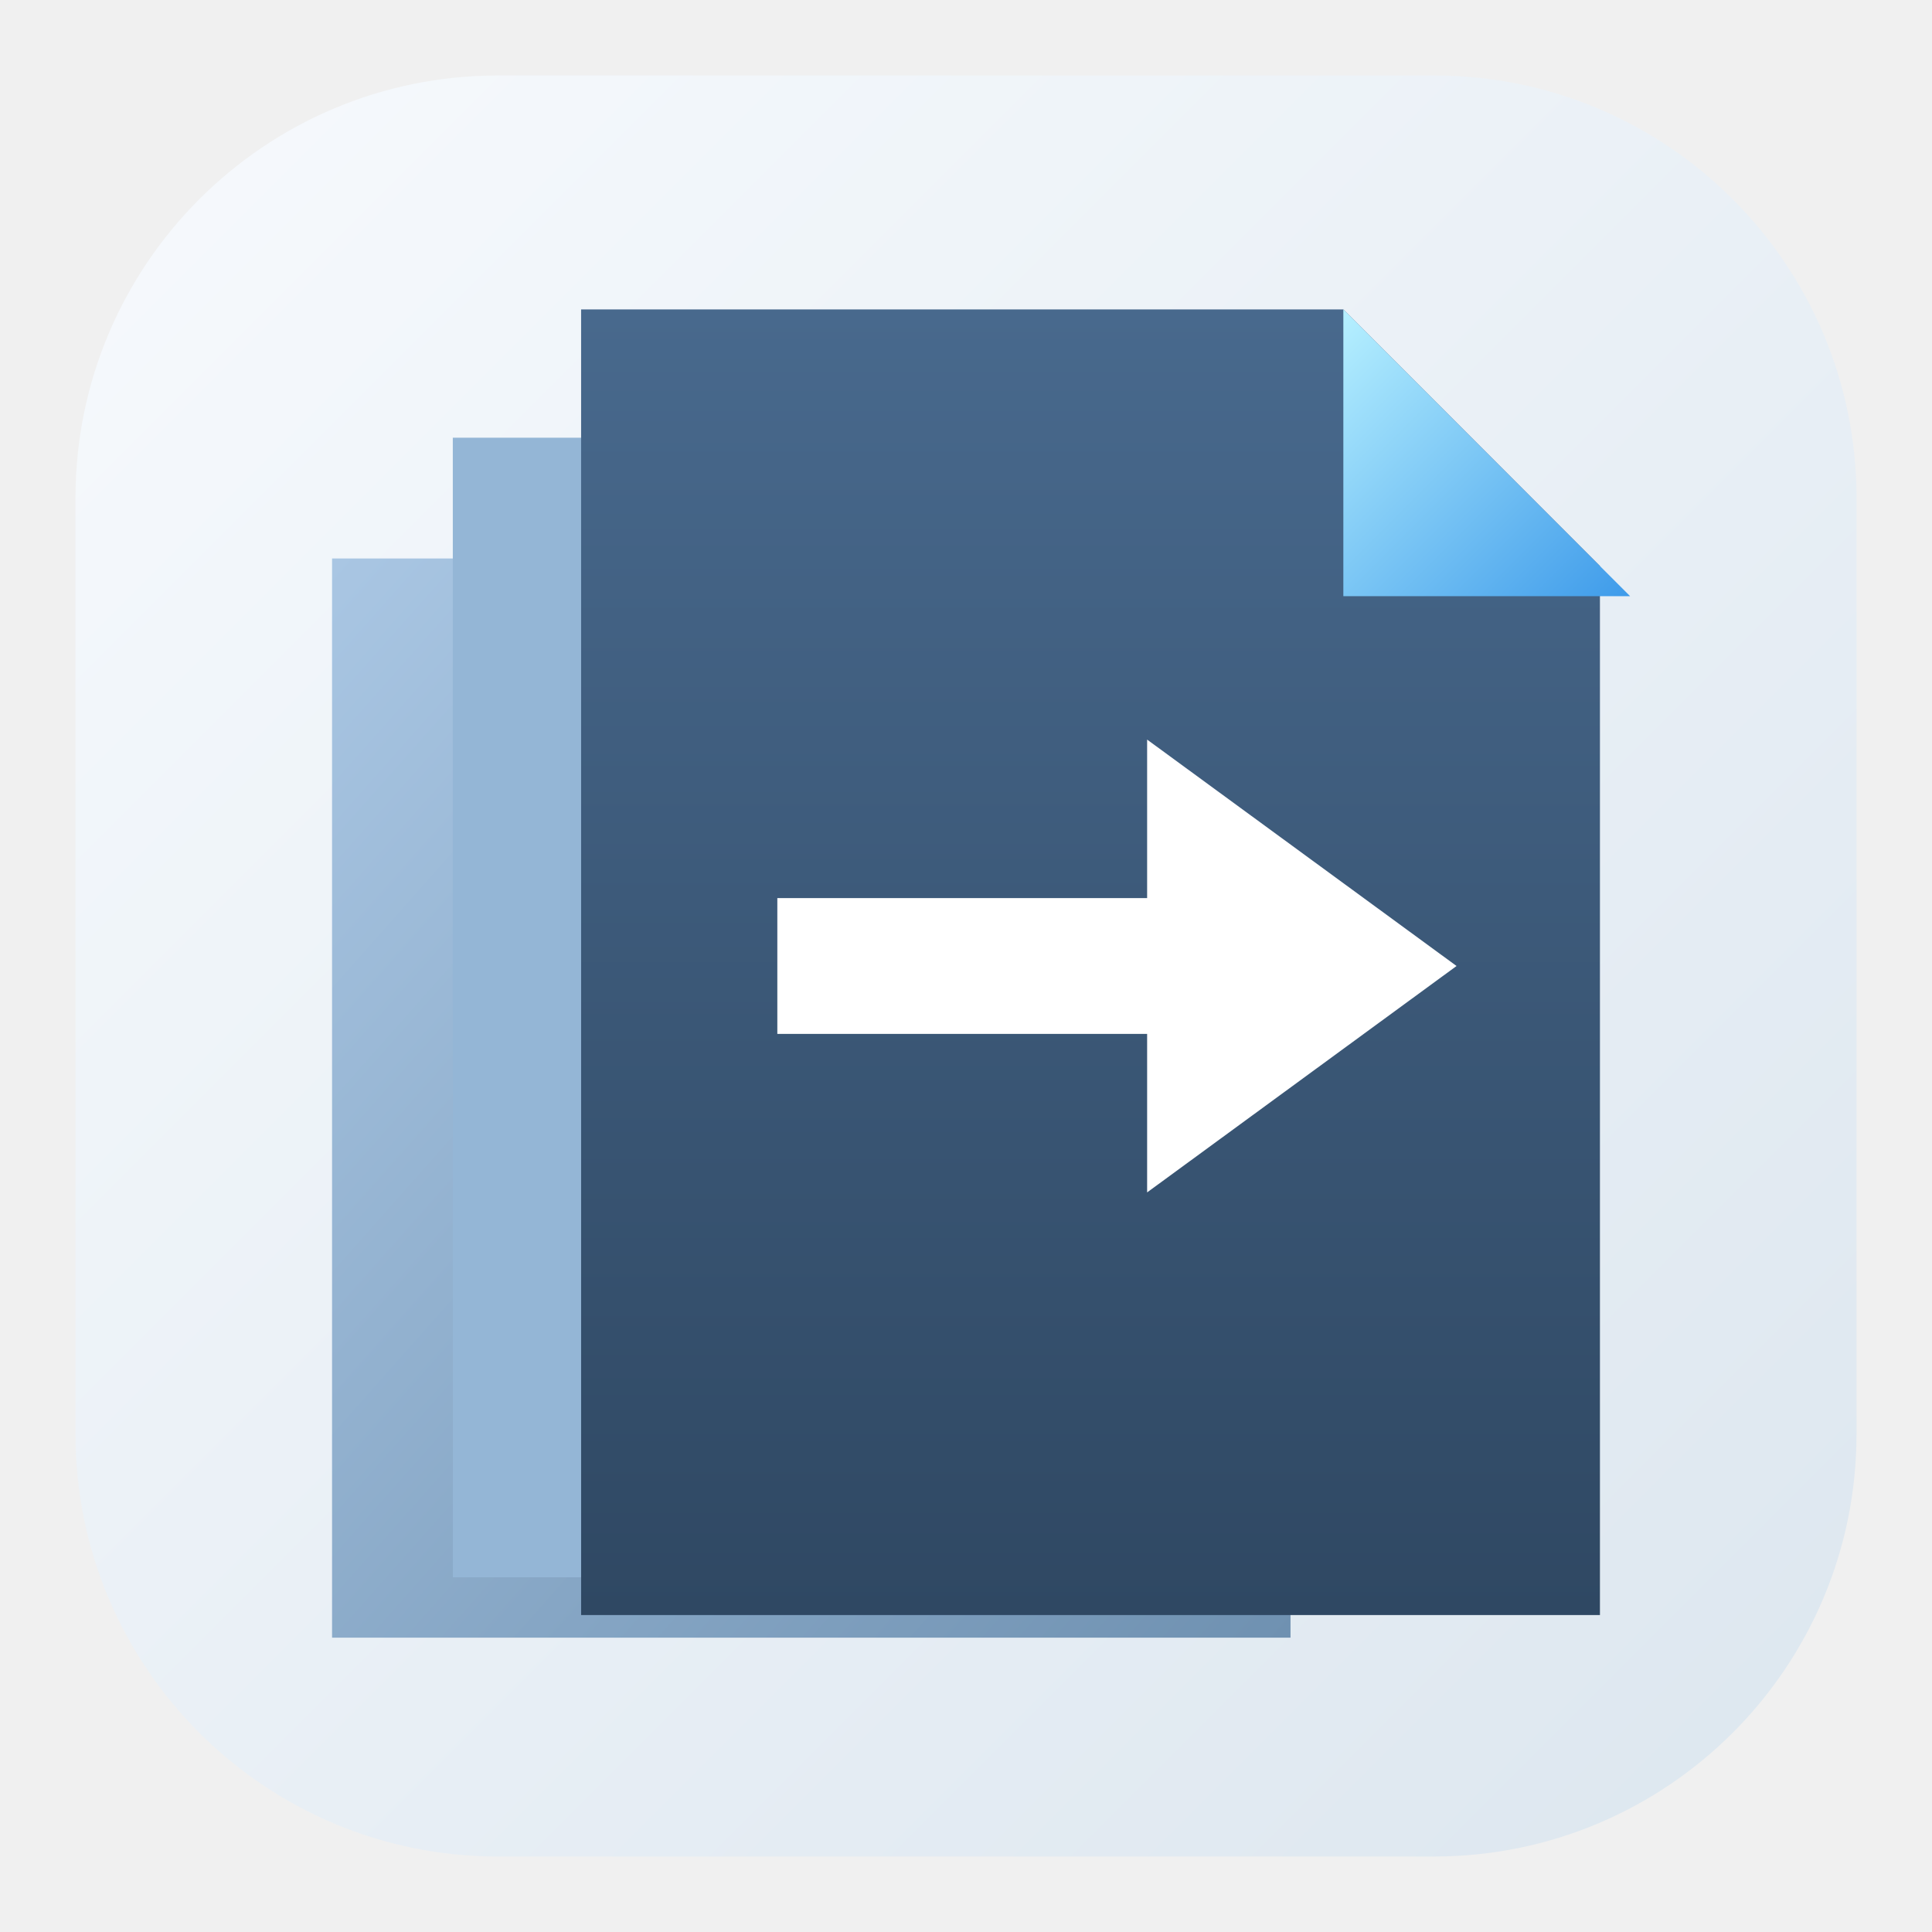
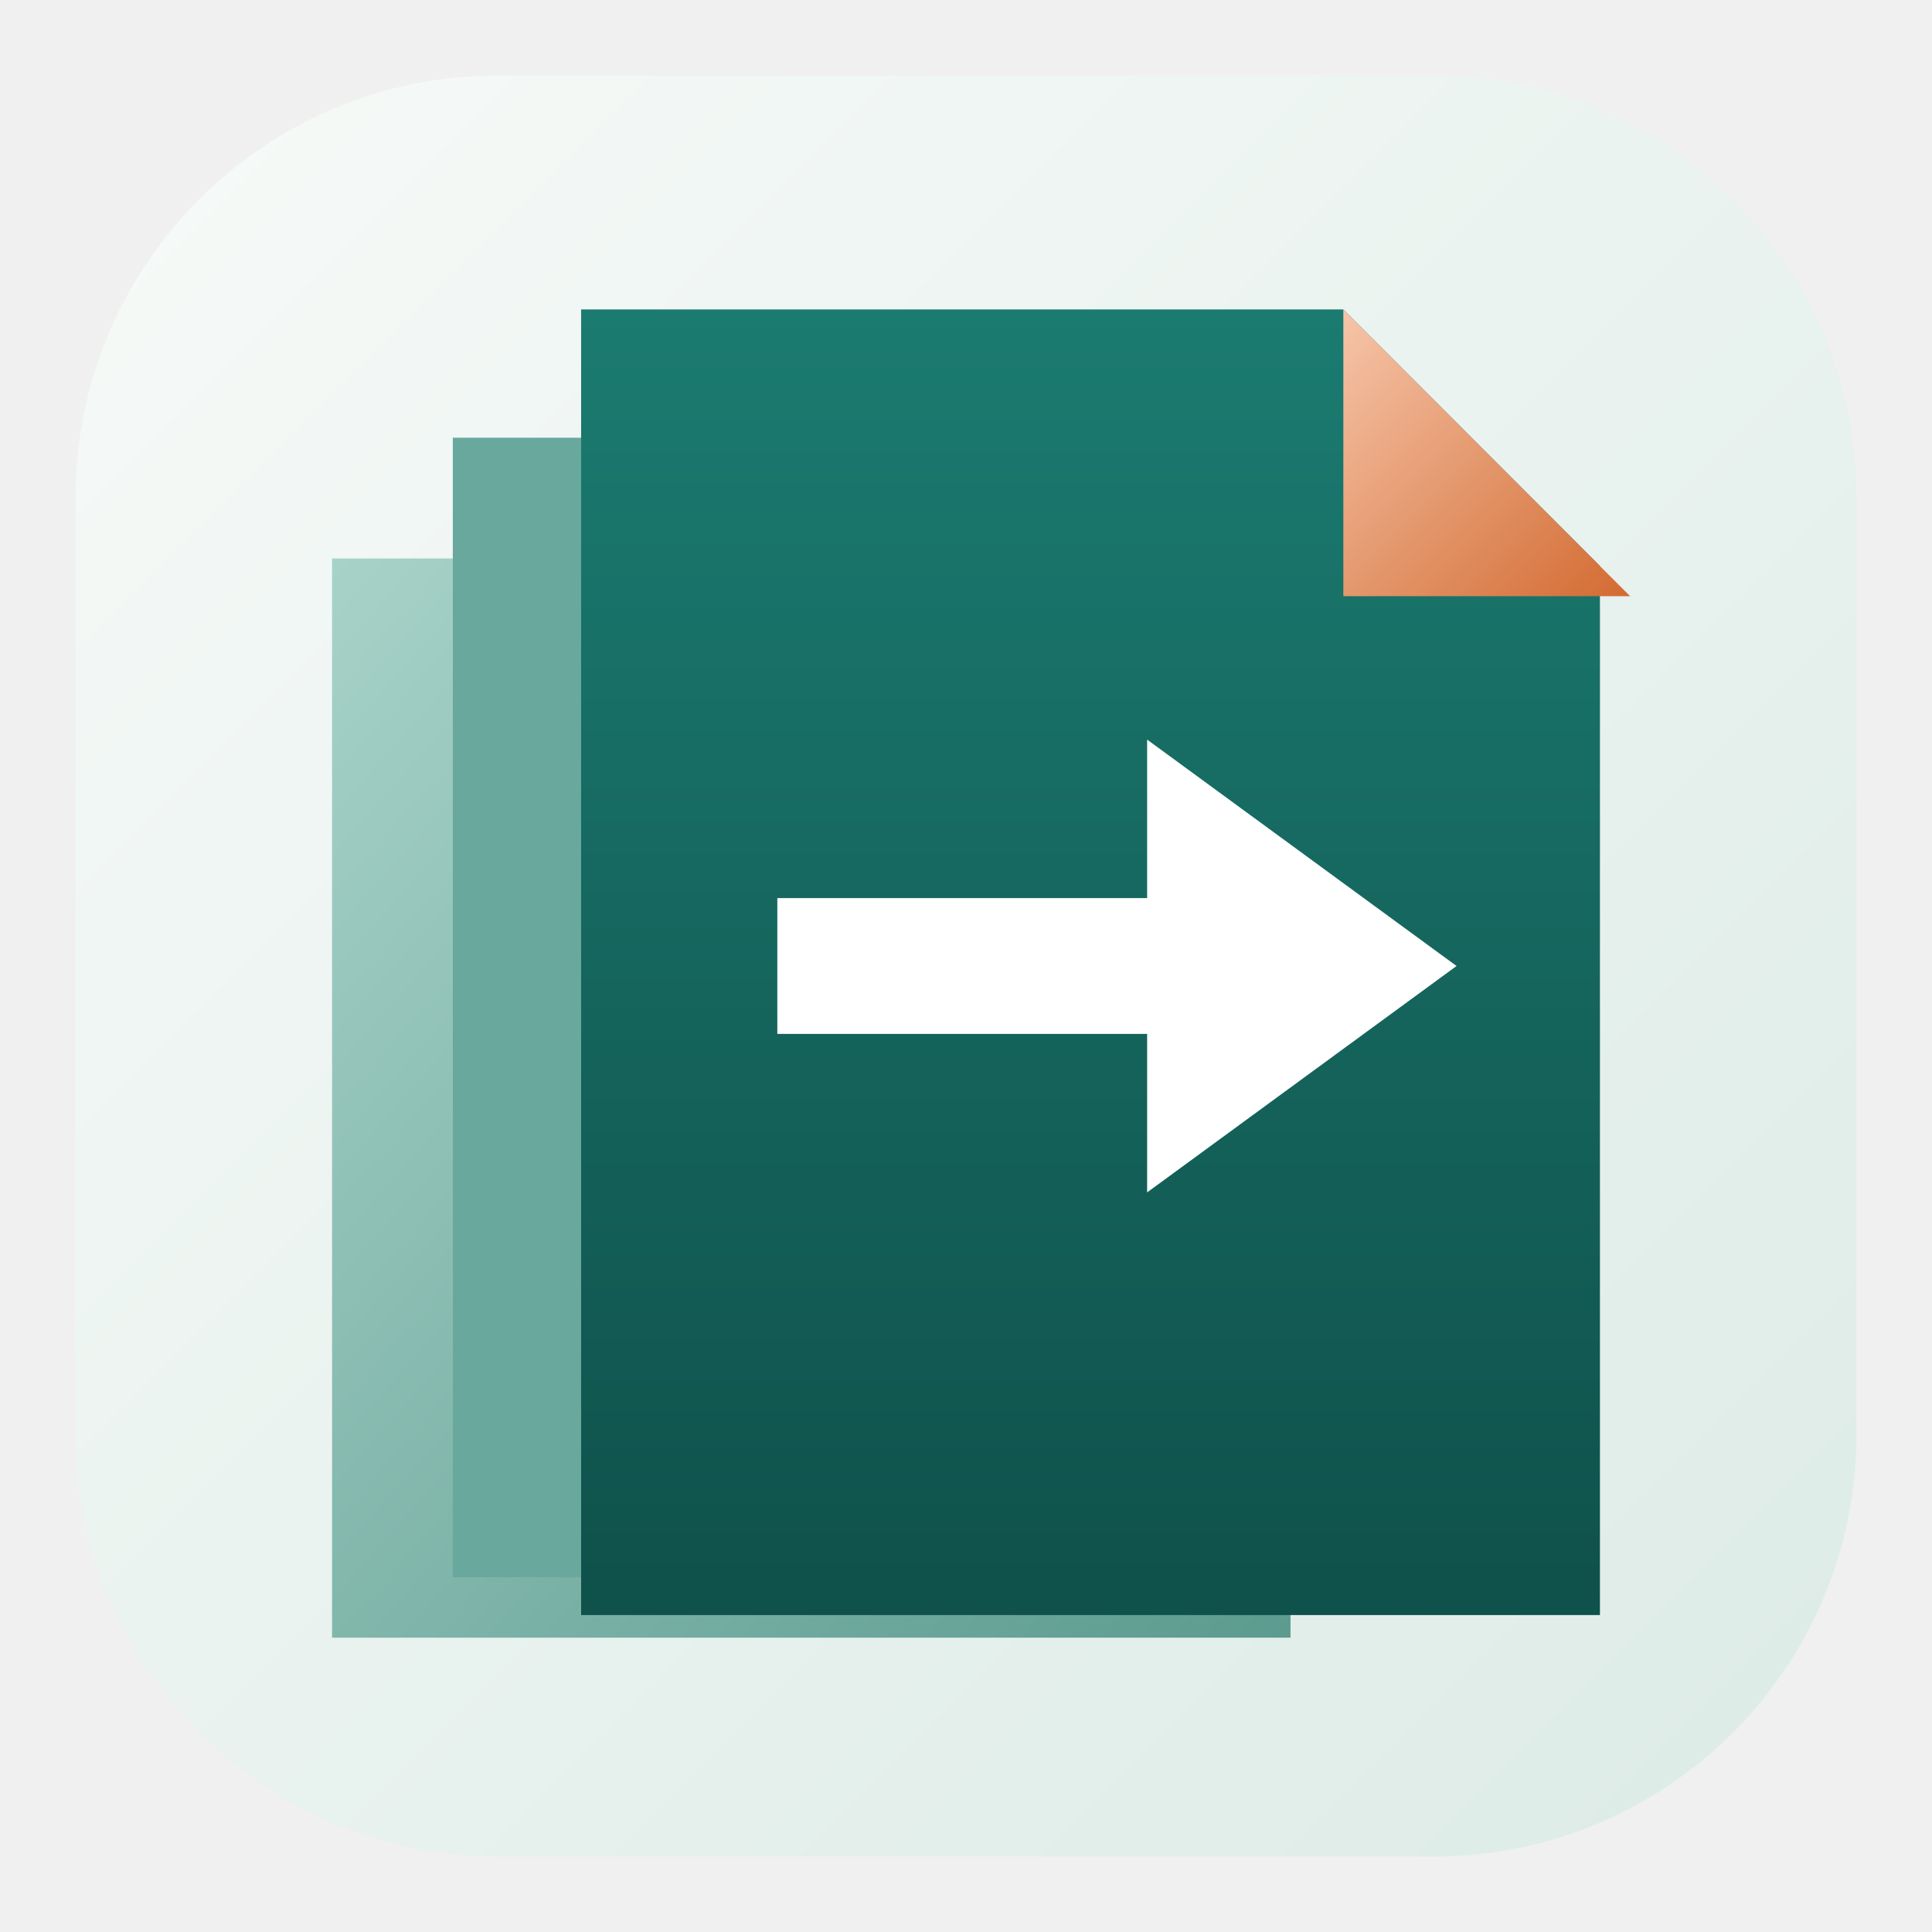
<svg xmlns="http://www.w3.org/2000/svg" viewBox="0 0 512 512">
  <defs>
    <linearGradient id="bg" x1="0" y1="0" x2="1" y2="1">
-       <stop offset="0" stop-color="#f7fafd" />
-       <stop offset="1" stop-color="#dce6ef" />
+       <stop offset="0" stop-color="#f7faf8" />
+       <stop offset="1" stop-color="#dcebe6" />
    </linearGradient>
    <linearGradient id="back" x1="0" y1="0" x2="1" y2="1">
-       <stop offset="0" stop-color="#a9c6e3" />
-       <stop offset="1" stop-color="#6f91b1" />
+       <stop offset="0" stop-color="#a7d2c8" />
+       <stop offset="1" stop-color="#5c9b8f" />
    </linearGradient>
    <linearGradient id="front" x1="0" y1="0" x2="0" y2="1">
-       <stop offset="0" stop-color="#48698d" />
-       <stop offset="1" stop-color="#2f4863" />
+       <stop offset="0" stop-color="#1b7b70" />
+       <stop offset="1" stop-color="#0f514b" />
    </linearGradient>
    <linearGradient id="fold" x1="0" y1="0" x2="1" y2="1">
-       <stop offset="0" stop-color="#b6f0ff" />
-       <stop offset="1" stop-color="#3e9bea" />
+       <stop offset="0" stop-color="#f6c5a9" />
+       <stop offset="1" stop-color="#d36b32" />
    </linearGradient>
  </defs>
  <rect x="20" y="20" width="472" height="472" rx="112" fill="url(#bg)" />
  <path d="M88 148h190l64 64v222H88z" fill="url(#back)" />
-   <path d="M120 116h198l64 64v238H120z" fill="#94b6d6" />
+   <path d="M120 116h198l64 64v238H120z" fill="#69a99d" />
  <path d="M154 82h202l68 68v278H154z" fill="url(#front)" />
  <path d="M356 82v76h76" fill="url(#fold)" />
  <path d="M206 238h98v-42l82 60-82 60v-42h-98z" fill="#fff" />
</svg>
